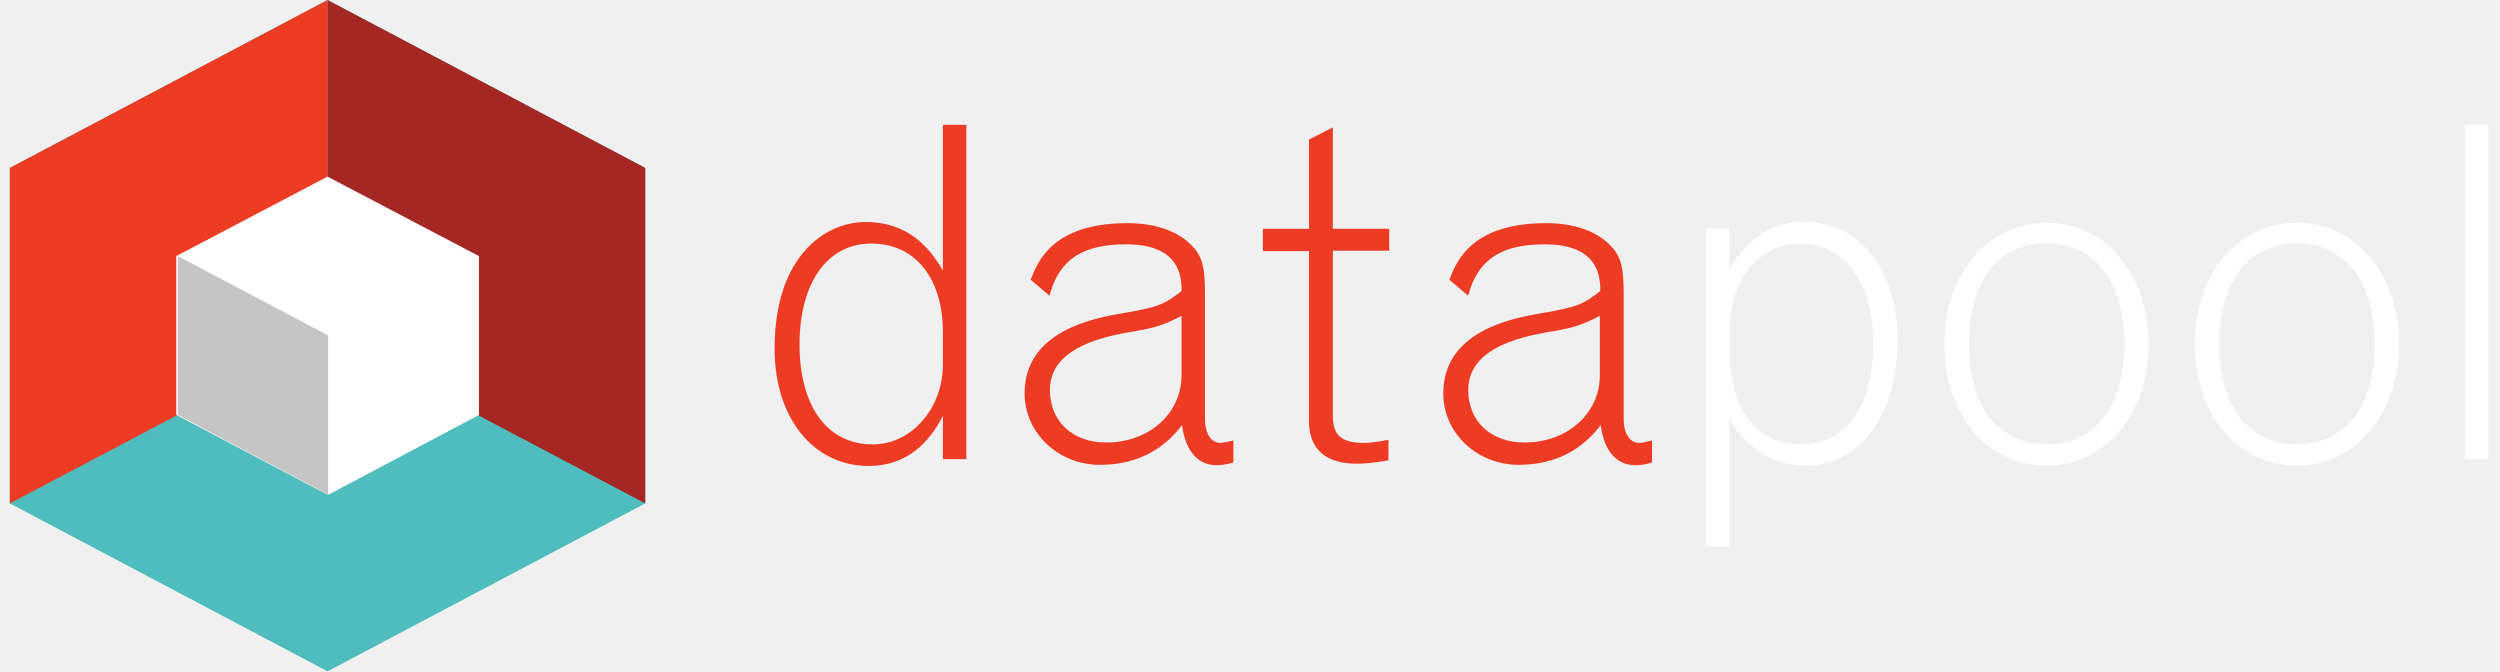
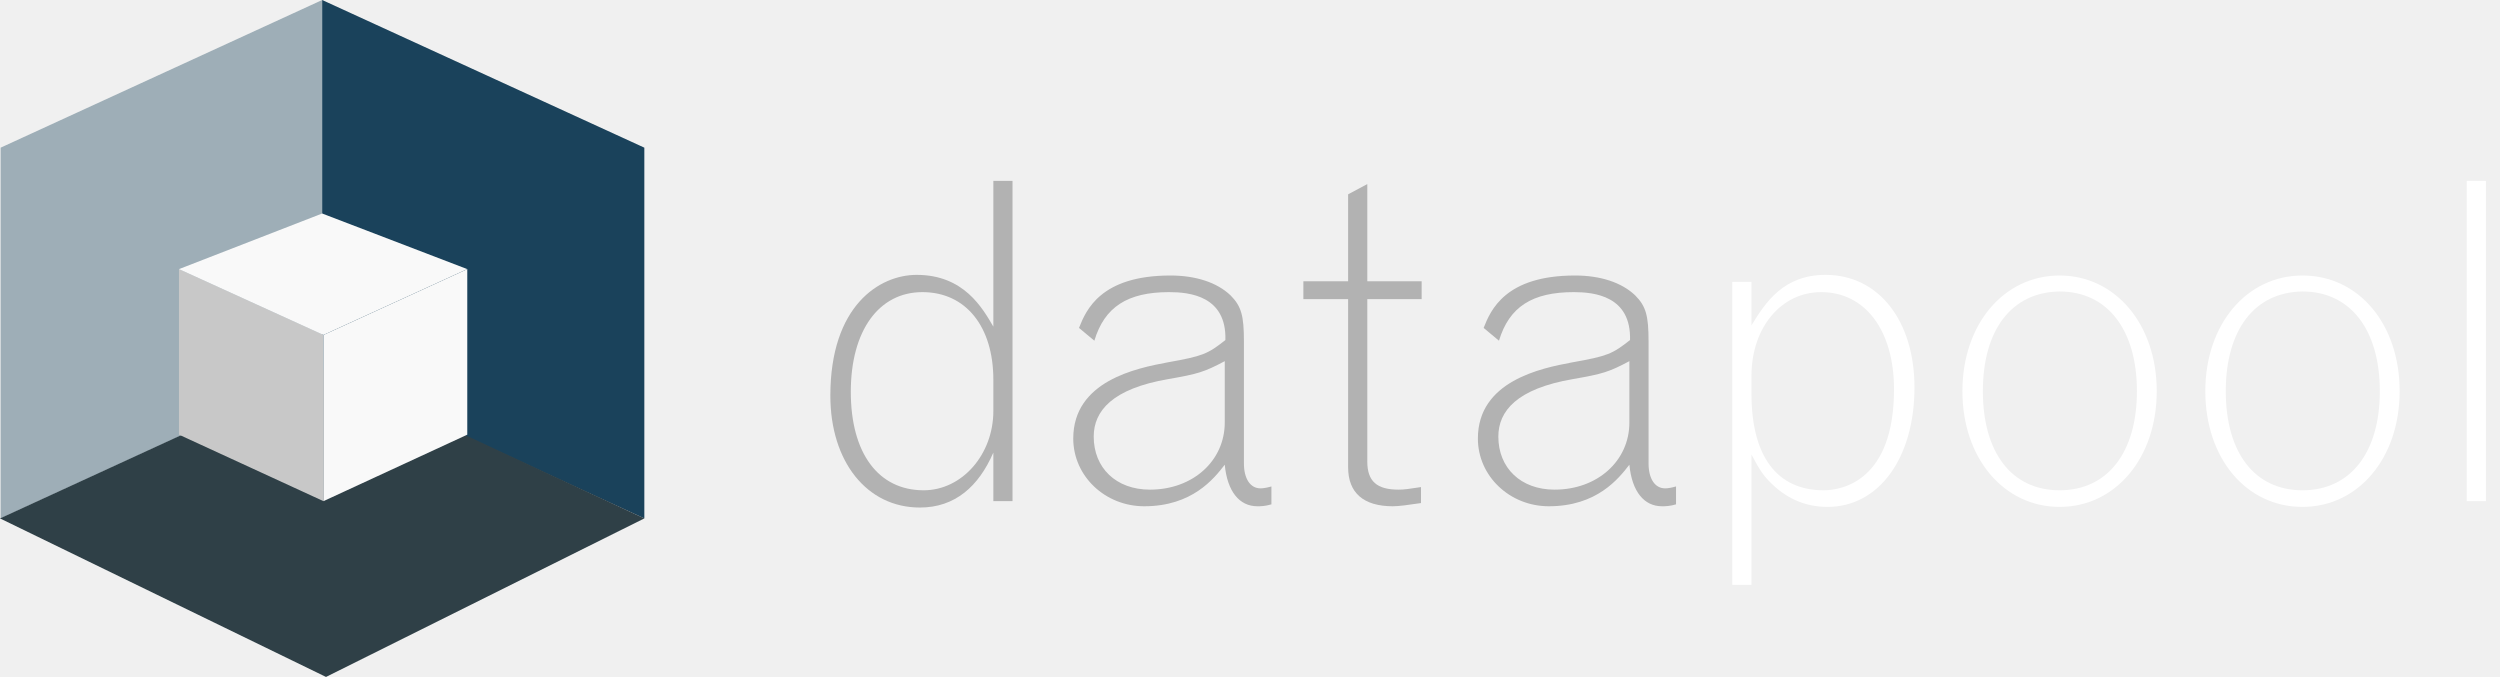
- <svg xmlns="http://www.w3.org/2000/svg" version="1.1" id="Layer_1" x="0px" y="0px" viewBox="7 152.5 661 177.5" style="enable-background:new 7 152.5 661 177.5;" xml:space="preserve">
-   <style type="text/css">
- 	.st0{fill:#4FBDBE;}
- 	.st1{fill:#A52723;}
- 	.st2{fill:#EE3B24;}
- 	.st3{fill:#FFFFFF;}
- 	.st4{fill:#C6C5C5;}
- 	.st5{fill:#EE3B24;stroke:#EE3B24;stroke-miterlimit:10;}
- 	.st6{fill:#FFFFFF;stroke:#FFFFFF;stroke-miterlimit:10;}
- </style>
-   <g id="XMLID_73_">
-     <polygon id="XMLID_1_" class="st0" points="9.6,196.9 93.6,152.5 177.6,196.9 177.6,285.6 93.6,330 9.6,285.6  " />
-     <polygon id="XMLID_2_" class="st1" points="177.6,285.6 93.6,241.3 93.6,152.5 177.6,196.9  " />
-     <polygon id="XMLID_3_" class="st2" points="9.6,285.6 93.6,241.3 93.6,152.5 9.6,196.9  " />
-     <polygon id="XMLID_6_" class="st3" points="133.6,262.2 93.6,283.3 53.6,262.2 53.6,220.2 93.6,199.2 133.6,220.2  " />
-     <polygon id="XMLID_5_" class="st4" points="54,220.2 93.8,241.2 93.8,283.3 54,262.2  " />
-     <polygon id="XMLID_4_" class="st3" points="133.6,220.2 93.8,241.2 93.8,283.3 133.6,262.2  " />
-   </g>
-   <g id="XMLID_74_">
-     <path id="XMLID_75_" class="st5" d="M256.8,186h5.2v87.4h-5.2v-13.2c-4,9.2-10.5,15-20.1,15c-14.4,0-24.4-12.5-24.4-30.5   c0-24.6,13.5-33,23.5-33c13,0,18.1,9.1,21,14.2V186z M256.8,240.3c0-14.5-7.5-23.9-19.4-23.9s-19.5,10.5-19.5,27.2   c0,16.6,7.5,26.9,19.9,26.9c10.4,0,19-9.7,19-21.6V240.3z" />
-     <path id="XMLID_78_" class="st5" d="M325.1,263.3c0,4.1,1.8,6.8,4.6,6.8c0.7,0,1.7-0.2,2.9-0.5v4.8c-1.7,0.5-2.9,0.6-3.9,0.6   c-5,0-8.2-4-8.8-11.4c-2.9,3.9-8.9,11.3-22.1,11.3c-10.7,0-19.4-8.2-19.4-18.4c0-15.8,17.2-19.3,25.6-20.7c9.7-1.7,11-2.3,15.9-6.1   c0.4-12-9.7-13.1-15.3-13.1c-11.3,0-17.7,4-20.4,13.2l-4.1-3.5c1.9-4.8,5.9-14.3,25-14.3c7,0,12.7,1.9,16.4,5.5   c2.9,2.9,3.6,5.6,3.6,12.6L325.1,263.3L325.1,263.3z M319.9,235.2c-5.6,2.9-7.4,3.5-15.3,4.8c-15.4,2.7-20.5,8.7-20.5,15.6   c0,8.6,6.2,14.4,15.4,14.4c11.6,0,20.4-7.9,20.4-18.3V235.2z" />
-     <path id="XMLID_81_" class="st5" d="M358.9,187v26.5h14.9v4.8h-14.9v44.2c0,5.3,2.5,7.6,8.5,7.6c1.5,0,2.8-0.1,6.2-0.7v4.4   c-3.5,0.6-6.1,0.8-7.8,0.8c-8,0-12.2-3.6-12.2-10.7v-45.5h-12.2v-4.9h12.2v-23.8L358.9,187z" />
-     <path id="XMLID_83_" class="st5" d="M435.8,263.3c0,4.1,1.8,6.8,4.6,6.8c0.7,0,1.7-0.2,2.9-0.5v4.8c-1.7,0.5-2.9,0.6-3.9,0.6   c-5,0-8.2-4-8.8-11.4c-2.9,3.9-8.9,11.3-22.1,11.3c-10.7,0-19.4-8.2-19.4-18.4c0-15.8,17.2-19.3,25.6-20.7c9.7-1.7,11-2.3,15.9-6.1   c0.4-12-9.7-13.1-15.3-13.1c-11.3,0-17.7,4-20.4,13.2l-4.1-3.5c1.9-4.8,5.9-14.3,25-14.3c7,0,12.7,1.9,16.4,5.5   c2.9,2.9,3.6,5.6,3.6,12.6L435.8,263.3L435.8,263.3z M430.5,235.2c-5.6,2.9-7.4,3.5-15.3,4.8c-15.4,2.7-20.5,8.7-20.5,15.6   c0,8.6,6.2,14.4,15.4,14.4c11.6,0,20.4-7.9,20.4-18.3V235.2z" />
-     <path id="XMLID_86_" class="st6" d="M463.8,225.5c3.8-6.3,8.7-13.8,20.2-13.8c14.4,0,24.2,12.5,24.2,30.8   c0,19.4-9.7,32.6-23.8,32.6c-5.7,0-10.8-2.1-15-6.1c-2.3-2.2-3.5-3.9-5.7-8.2v35.7h-5.2v-83h5.2L463.8,225.5L463.8,225.5z    M463.8,244.1c0,17.1,7,26.4,19.8,26.4c5.1,0,19.2-2.7,19.2-27.6c0-16-7.9-26.5-19.9-26.5c-10.9,0-19,9.7-19,22.8v4.9L463.8,244.1   L463.8,244.1z" />
-     <path id="XMLID_89_" class="st6" d="M574.6,243.5c0,18.3-11.3,31.6-26.5,31.6c-15.3,0-26.5-13.3-26.5-31.6s11.3-31.6,26.5-31.6   C563.2,211.9,574.6,225.2,574.6,243.5z M527.1,243.5c0,16.7,7.9,27,21,27s21.1-10.3,21.1-27s-8-27.2-21.1-27.2   C534.8,216.3,527.1,226.8,527.1,243.5z" />
-     <path id="XMLID_92_" class="st6" d="M640.8,243.5c0,18.3-11.3,31.6-26.5,31.6c-15.3,0-26.5-13.3-26.5-31.6s11.3-31.6,26.5-31.6   C629.6,211.9,640.8,225.2,640.8,243.5z M593.3,243.5c0,16.7,7.9,27,21,27s21.1-10.3,21.1-27s-8-27.2-21.1-27.2   S593.3,226.8,593.3,243.5z" />
-     <path id="XMLID_95_" class="st6" d="M659.2,186h5.2v87.4h-5.2V186z" />
+ <svg xmlns="http://www.w3.org/2000/svg" version="1.1" baseProfile="tiny" id="Layer_1" x="0px" y="0px" viewBox="0 0 391.1 105.9" xml:space="preserve">
+   <polygon fill="#9EAEB7" points="50.4,58 0.1,81.1 0.1,23.1 50.4,0 " />
+   <polygon fill="#1A425B" points="50.4,58 100.8,81.1 100.8,23.1 50.4,0 " />
+   <polygon fill="#2F4047" points="51,105.9 0,81.1 50.7,57.8 100.8,81.1 " />
+   <polygon fill="#C8C8C8" points="28,68 50.6,78.4 50.6,52.4 28,42.1 " />
+   <polygon fill="#F9F9F9" points="73.1,68 50.6,78.4 50.6,52.4 73.1,42.1 " />
+   <polygon fill="#F9F9F9" points="50.6,52.4 28,42.1 50.4,33.4 73.1,42.1 " />
+   <g>
+     <path fill="#B2B2B2" d="M155.4,28.3h3v50.1h-3v-7.6c-2.3,5.3-6,8.6-11.5,8.6c-8.3,0-14-7.2-14-17.5c0-14.1,7.7-18.9,13.5-18.9   c7.4,0,10.3,5.2,12,8.1V28.3z M155.4,59.4c0-8.3-4.3-13.7-11.1-13.7s-11.2,6-11.2,15.6s4.3,15.4,11.4,15.4c6,0,10.9-5.6,10.9-12.4   V59.4z" />
+     <path fill="#B2B2B2" d="M194.6,72.5c0,2.4,1,3.9,2.6,3.9c0.4,0,1-0.1,1.7-0.3v2.8c-1,0.3-1.7,0.3-2.2,0.3c-2.8,0-4.7-2.3-5.1-6.5   c-1.7,2.2-5.1,6.5-12.6,6.5c-6.1,0-11.1-4.7-11.1-10.6c0-9,9.9-11,14.7-11.9c5.6-1,6.3-1.3,9.1-3.5c0.2-6.9-5.6-7.5-8.8-7.5   c-6.5,0-10.1,2.3-11.7,7.6l-2.4-2c1.1-2.8,3.4-8.2,14.3-8.2c4,0,7.3,1.1,9.4,3.1c1.7,1.7,2.1,3.2,2.1,7.2V72.5z M191.6,56.5   c-3.2,1.7-4.2,2-8.8,2.8c-8.8,1.5-11.7,5-11.7,9c0,4.9,3.5,8.3,8.8,8.3c6.7,0,11.7-4.5,11.7-10.5V56.5z" />
+     <path fill="#B2B2B2" d="M213.9,28.8v15.2h8.5v2.8h-8.5v25.4c0,3.1,1.5,4.4,4.9,4.4c0.8,0,1.6-0.1,3.5-0.4v2.5   c-2,0.3-3.5,0.5-4.4,0.5c-4.6,0-7-2.1-7-6.1V46.8h-7v-2.8h7V30.4L213.9,28.8z" />
+     <path fill="#B2B2B2" d="M257.9,72.5c0,2.4,1,3.9,2.6,3.9c0.4,0,1-0.1,1.7-0.3v2.8c-1,0.3-1.7,0.3-2.2,0.3c-2.8,0-4.7-2.3-5.1-6.5   c-1.7,2.2-5.1,6.5-12.6,6.5c-6.1,0-11.1-4.7-11.1-10.6c0-9,9.9-11,14.7-11.9c5.6-1,6.3-1.3,9.1-3.5c0.2-6.9-5.6-7.5-8.8-7.5   c-6.5,0-10.1,2.3-11.7,7.6l-2.4-2c1.1-2.8,3.4-8.2,14.3-8.2c4,0,7.3,1.1,9.4,3.1c1.7,1.7,2.1,3.2,2.1,7.2V72.5z M254.9,56.5   c-3.2,1.7-4.2,2-8.8,2.8c-8.8,1.5-11.7,5-11.7,9c0,4.9,3.5,8.3,8.8,8.3c6.7,0,11.7-4.5,11.7-10.5V56.5z" />
+     <path fill="#FFFFFF" d="M274,50.9c2.2-3.6,5-7.9,11.6-7.9c8.3,0,13.9,7.2,13.9,17.6c0,11.1-5.6,18.7-13.6,18.7   c-3.3,0-6.2-1.2-8.6-3.5c-1.3-1.2-2-2.2-3.3-4.7v20.4h-3V44.1h3V50.9z M274,61.6c0,9.8,4,15.1,11.3,15.1c2.9,0,11-1.5,11-15.8   c0-9.2-4.5-15.2-11.4-15.2c-6.3,0-10.9,5.6-10.9,13.1V61.6z" />
+     <path fill="#FFFFFF" d="M337.4,61.2c0,10.5-6.5,18.1-15.2,18.1S307,71.7,307,61.2s6.5-18.1,15.2-18.1S337.4,50.7,337.4,61.2z    M310.2,61.2c0,9.6,4.5,15.5,12,15.5c7.5,0,12.1-5.9,12.1-15.5s-4.6-15.6-12.1-15.6C314.7,45.7,310.2,51.6,310.2,61.2z" />
+     <path fill="#FFFFFF" d="M375.4,61.2c0,10.5-6.5,18.1-15.2,18.1c-8.8,0-15.2-7.6-15.2-18.1s6.5-18.1,15.2-18.1   C369,43.1,375.4,50.7,375.4,61.2z M348.2,61.2c0,9.6,4.5,15.5,12,15.5c7.5,0,12.1-5.9,12.1-15.5s-4.6-15.6-12.1-15.6   C352.7,45.7,348.2,51.6,348.2,61.2z" />
+     <path fill="#FFFFFF" d="M385.9,28.3h3v50.1h-3V28.3z" />
  </g>
</svg>
